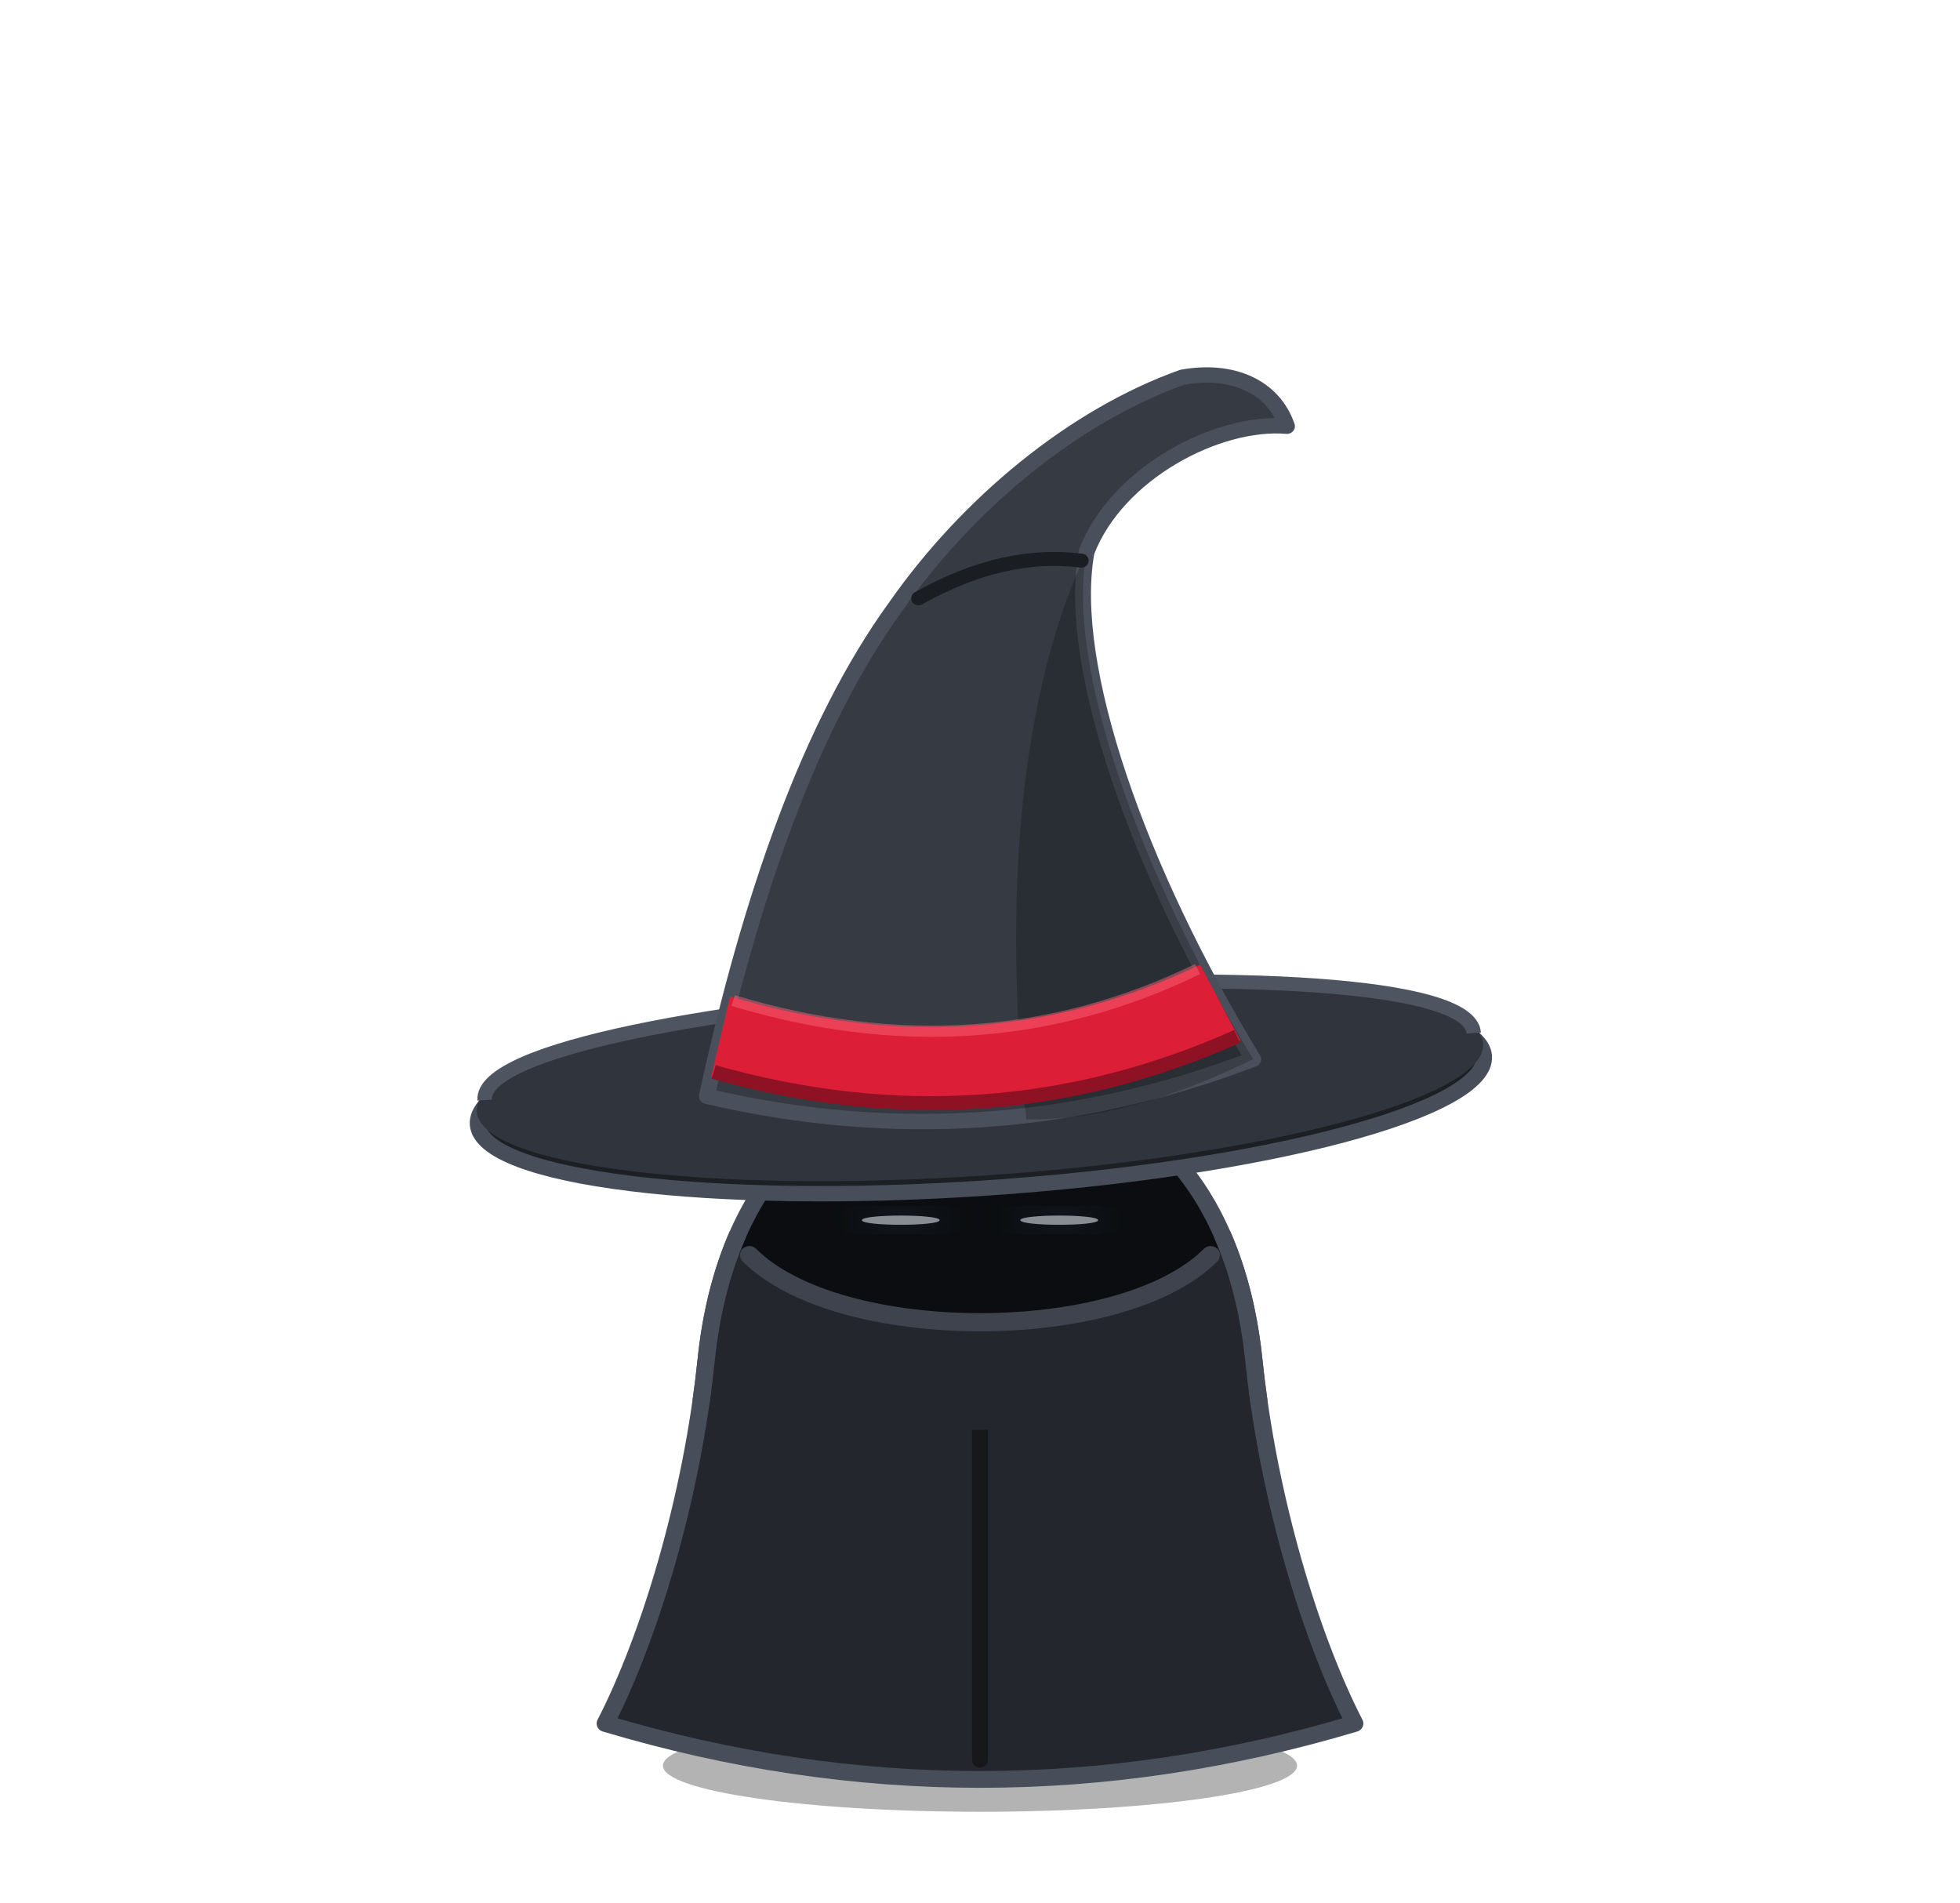
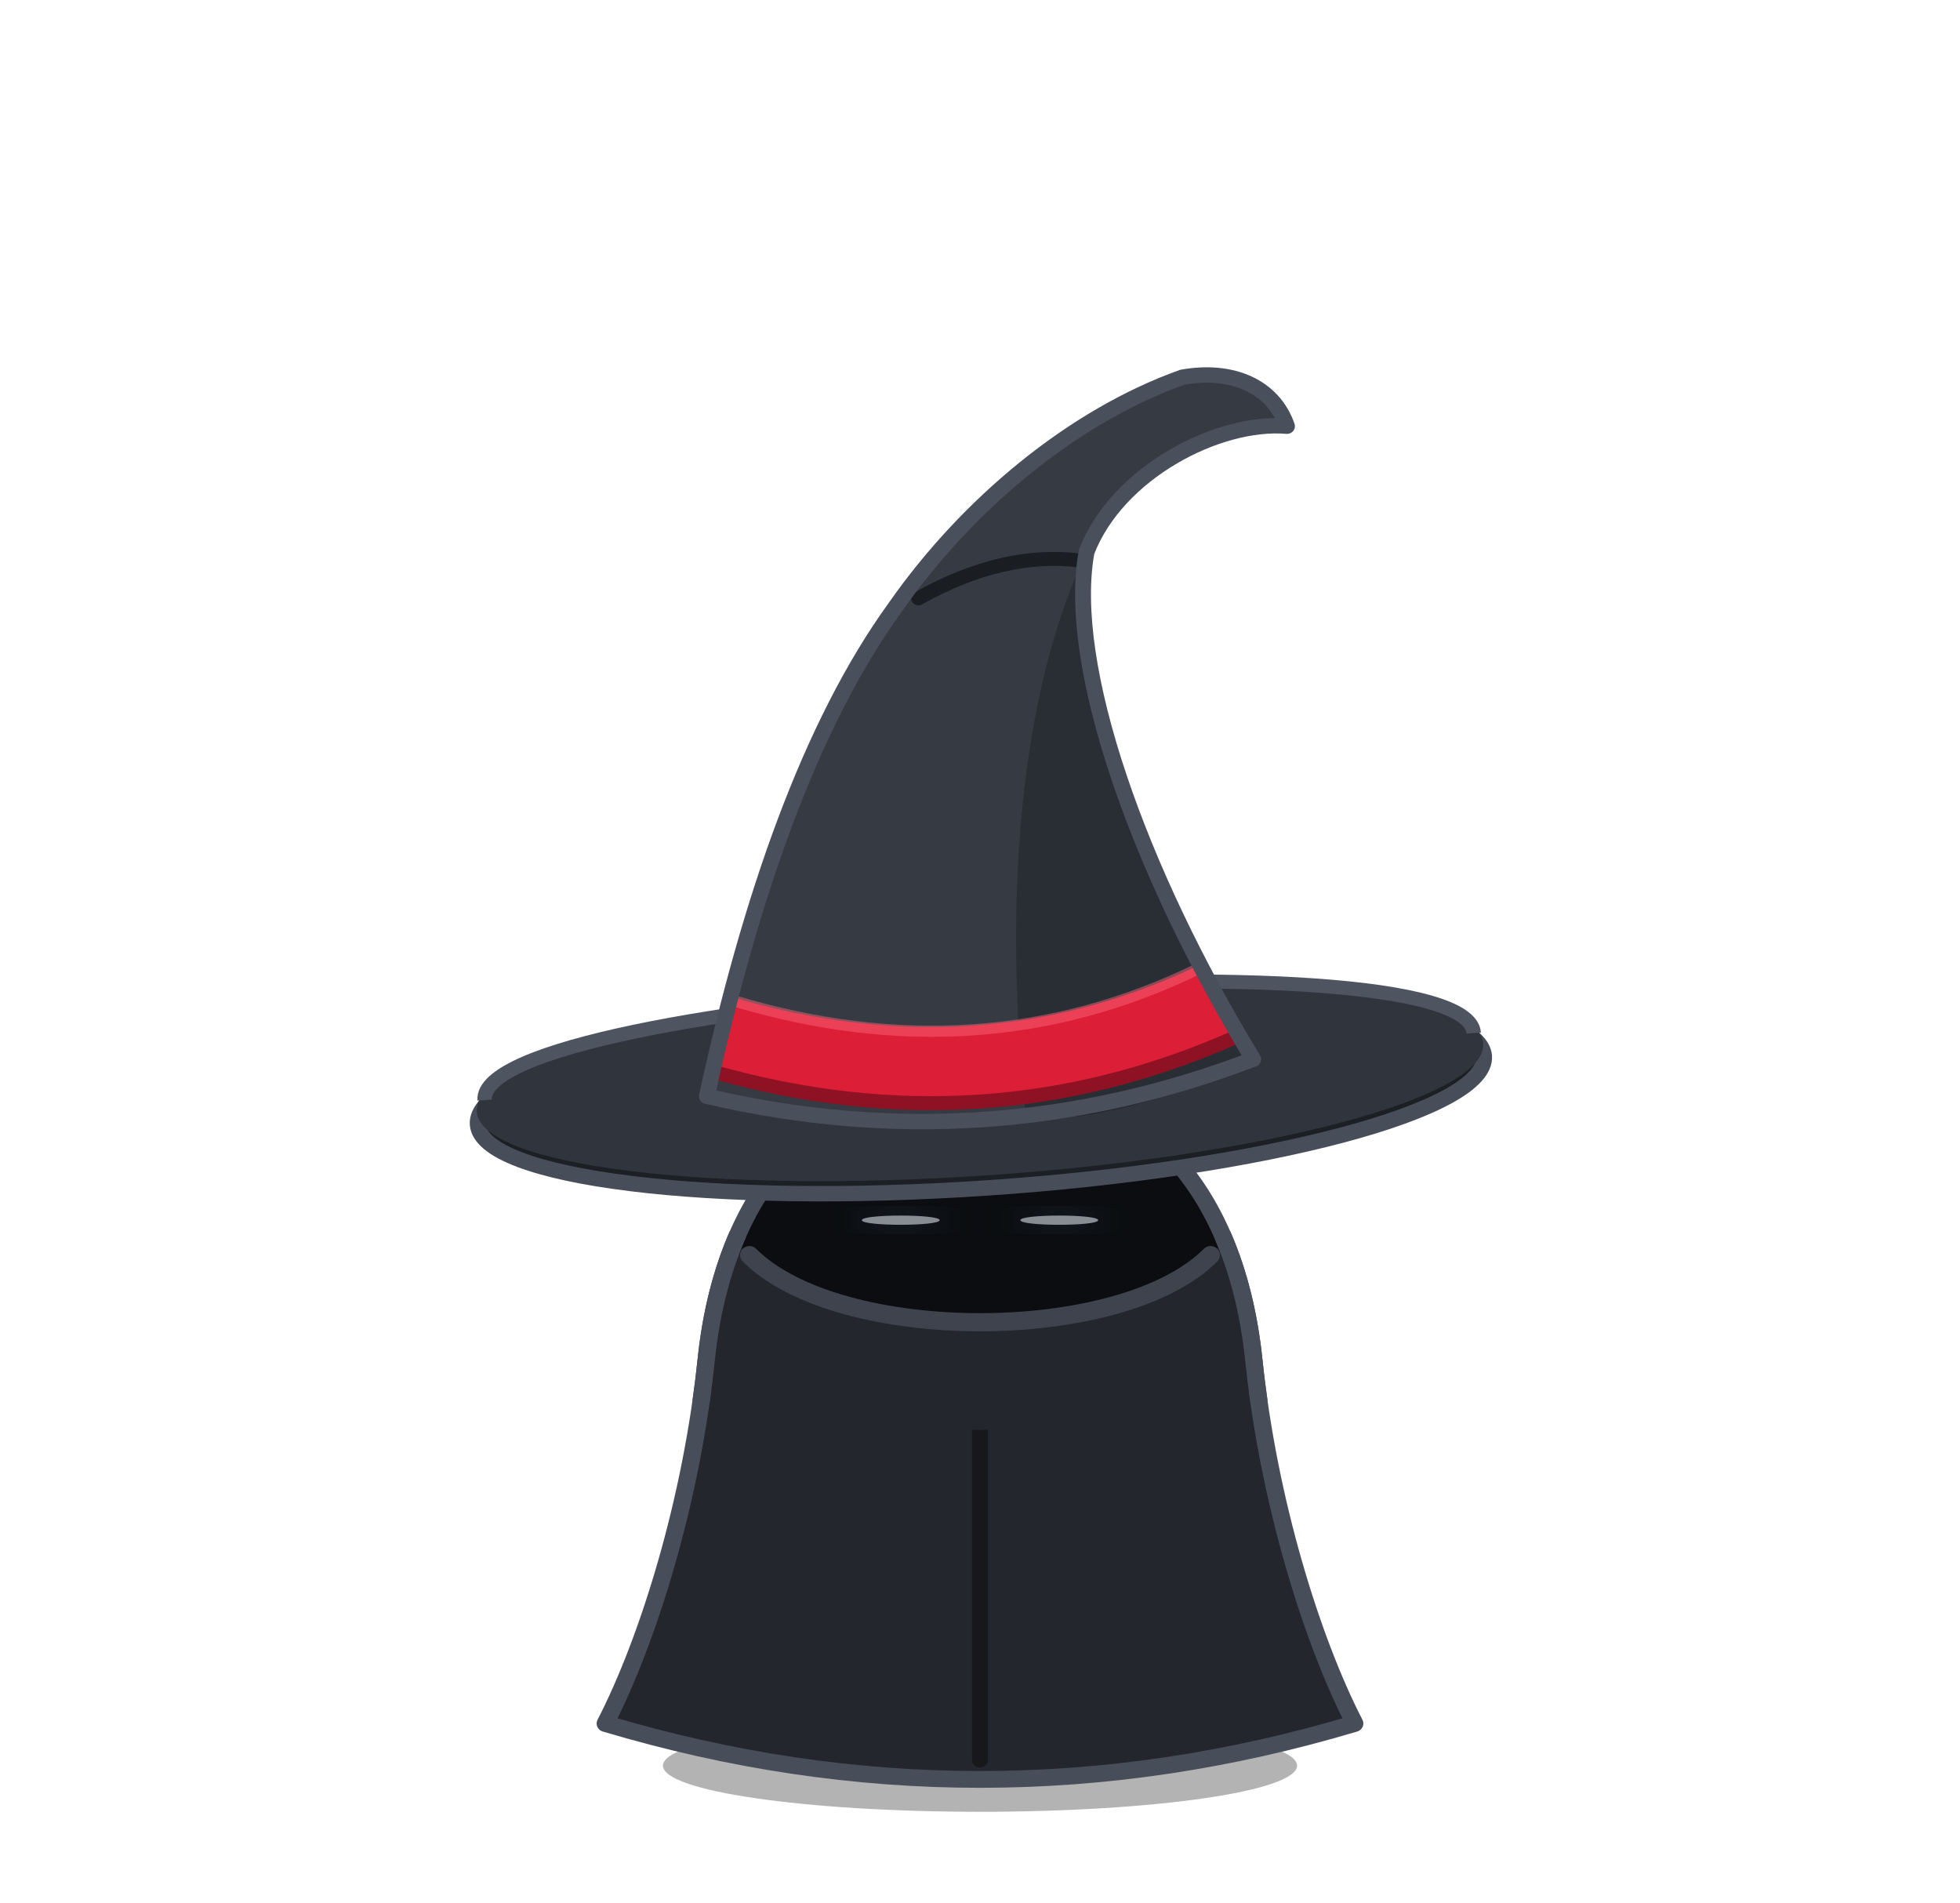
<svg xmlns="http://www.w3.org/2000/svg" width="136" height="132" viewBox="-8 -12 136 132">
  <defs>
    <filter id="wg0" x="-100%" y="-100%" width="300%" height="300%">
      <feGaussianBlur in="SourceAlpha" stdDeviation="1.6" result="b" />
      <feFlood flood-color="#78BEFF" flood-opacity="0.95" />
      <feComposite in2="b" operator="in" />
      <feMerge>
        <feMergeNode />
        <feMergeNode in="SourceGraphic" />
      </feMerge>
    </filter>
  </defs>
  <path d="M38 110.5C38 108.73 47.85 107.3 60 107.3C72.15 107.3 82 108.73 82 110.5C82 112.27 72.15 113.7 60 113.7C47.85 113.7 38 112.27 38 110.5Z" fill="#000000" opacity="0.3" />
  <g transform="translate(60 110) rotate(0 0 0) scale(1 0.97) translate(-60 -110) translate(0 1.5)">
    <path d="M60 60C47 60 42 70 41 80C40 90 37 100 34 106Q60 114 86 106C83 100 80 90 79 80C78 70 73 60 60 60Z" fill="#23262C" />
    <path d="M60 85L60 108.6" fill="none" stroke="#16181C" stroke-width="1.1" stroke-linecap="round" />
    <path d="M60 60C50.32 60 45.08 65.54 42.62 72.5L43.5 72.5C50 79 70 79 76.5 72.5L77.38 72.5C74.92 65.54 69.68 60 60 60Z" fill="#0B0D10" />
    <path d="M60 60C47 60 42 70 41 80C40 90 37 100 34 106Q60 114 86 106C83 100 80 90 79 80C78 70 73 60 60 60Z" fill="none" stroke="#484E59" stroke-width="1.2" stroke-linejoin="round" />
    <path d="M51.8 70C51.8 69.56 57.2 69.56 57.2 70C57.2 70.44 51.8 70.44 51.8 70Z" fill="#EEF6FF" opacity="0.55" filter="url(#wg0)" />
    <path d="M62.8 70C62.8 69.56 68.2 69.56 68.2 70C68.2 70.44 62.8 70.44 62.8 70Z" fill="#EEF6FF" opacity="0.55" filter="url(#wg0)" />
    <path d="M43.5 72C50 78.5 70 78.5 76.5 72C78.2 75.5 79 79 79.2 82Q60 88 40.8 82C41 79 41.8 75.5 43.5 72Z" fill="#23262C" />
    <path d="M43.2 71C42 73.8 41.31 76.9 41 80C40.9 81 40.78 82 40.64 83M76.8 71C78 73.8 78.69 76.9 79 80C79.1 81 79.22 82 79.36 83" fill="none" stroke="#484E59" stroke-width="1.2" />
    <path d="M44 72.5C50.2 78.9 69.8 78.9 76 72.5" fill="none" stroke="#3E434D" stroke-width="1.3" stroke-linecap="round" />
    <g transform="translate(0 3.81) rotate(-4 60 56) rotate(0 25 56)">
      <path d="M25 56.9C25 53.03 40.67 49.9 60 49.9C79.33 49.9 95 53.03 95 56.9C95 60.77 79.33 63.9 60 63.9C40.67 63.9 25 60.77 25 56.9Z" fill="#1C1F24" stroke="#484E59" stroke-width="1.1" />
      <path d="M25 56C25 52.13 40.67 49 60 49C79.33 49 95 52.13 95 56C95 59.87 79.33 63 60 63C40.67 63 25 59.87 25 56Z" fill="#30343C" />
      <path d="M25.6 55.2C25.6 47.8 94.4 47.8 94.4 55.2" fill="none" stroke="#4E5561" stroke-width="1" />
-       <path d="M41 56C45 42 50 30 56.5 22C62 15 69.75 9.25 77.5 7C81 6.6 83.75 8.1 84.5 11C79.75 10.25 72.5 13.5 70 19C68 27 72 42 79 56Q60 62 41 56Z" fill="#353A43" stroke="#4A505B" stroke-width="1.1" stroke-linejoin="round" />
+       <path d="M41 56C45 42 50 30 56.5 22C62 15 69.75 9.25 77.5 7C81 6.6 83.75 8.1 84.5 11C79.75 10.25 72.5 13.5 70 19C68 27 72 42 79 56Q60 62 41 56Z" fill="#353A43" />
      <path d="M70 19C68 27 72 42 79 56Q70 59.8 63 59.2C62.5 46 64 30 70 19Z" fill="#000000" opacity="0.22" />
      <path d="M58.13 21.5Q64.25 18.5 69.6 19.6" fill="none" stroke="#1A1D22" stroke-width="1" stroke-linecap="round" />
      <path d="M43.1 49Q60 55.5 75.8 49L78.2 54.6Q60 61.4 41.4 54.6Z" fill="#DC1E37" />
      <path d="M43.3 49.3Q60 55.8 75.6 49.3" fill="none" stroke="#FF6B7D" stroke-width="0.8" opacity="0.45" />
      <path d="M41.6 54.3Q60 61.1 78 54.3" fill="none" stroke="#8E1223" stroke-width="1" />
+       <path d="M41 56C45 42 50 30 56.5 22C62 15 69.75 9.25 77.5 7C81 6.6 83.75 8.1 84.5 11C79.75 10.25 72.5 13.5 70 19C68 27 72 42 79 56Q60 62 41 56Z" fill="none" stroke="#4A505B" stroke-width="1.1" stroke-linejoin="round" />
    </g>
  </g>
</svg>
